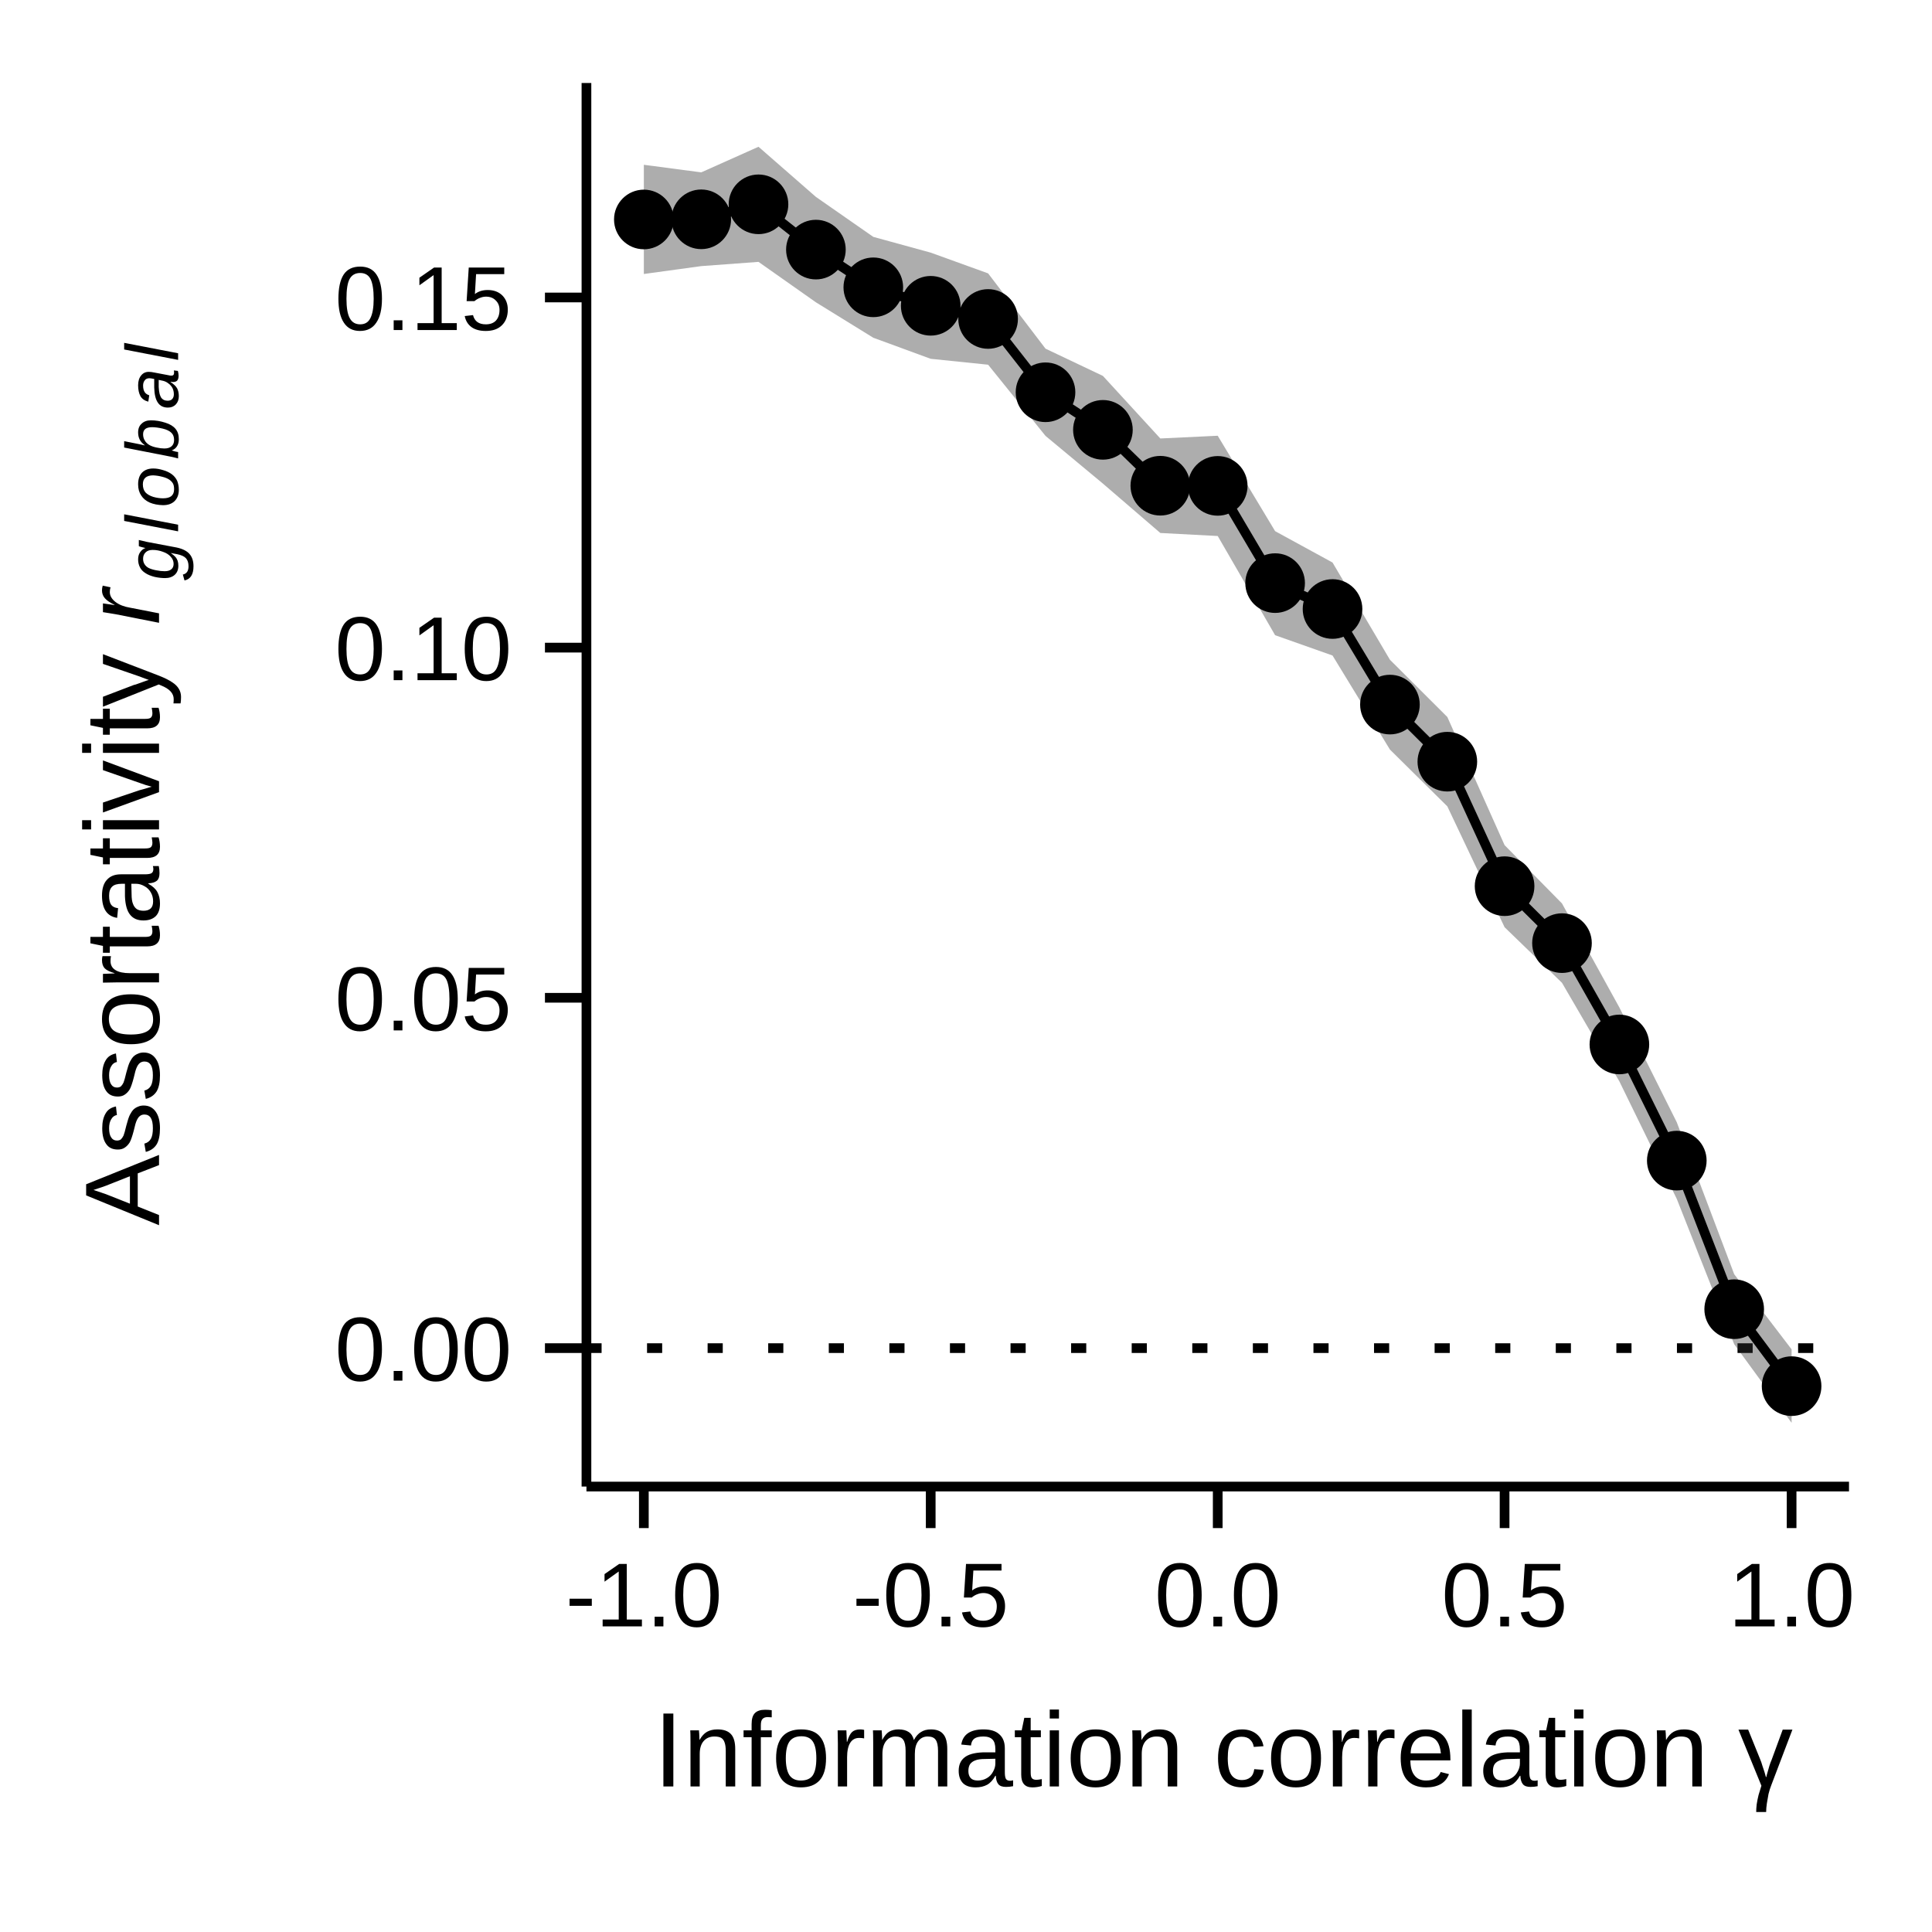
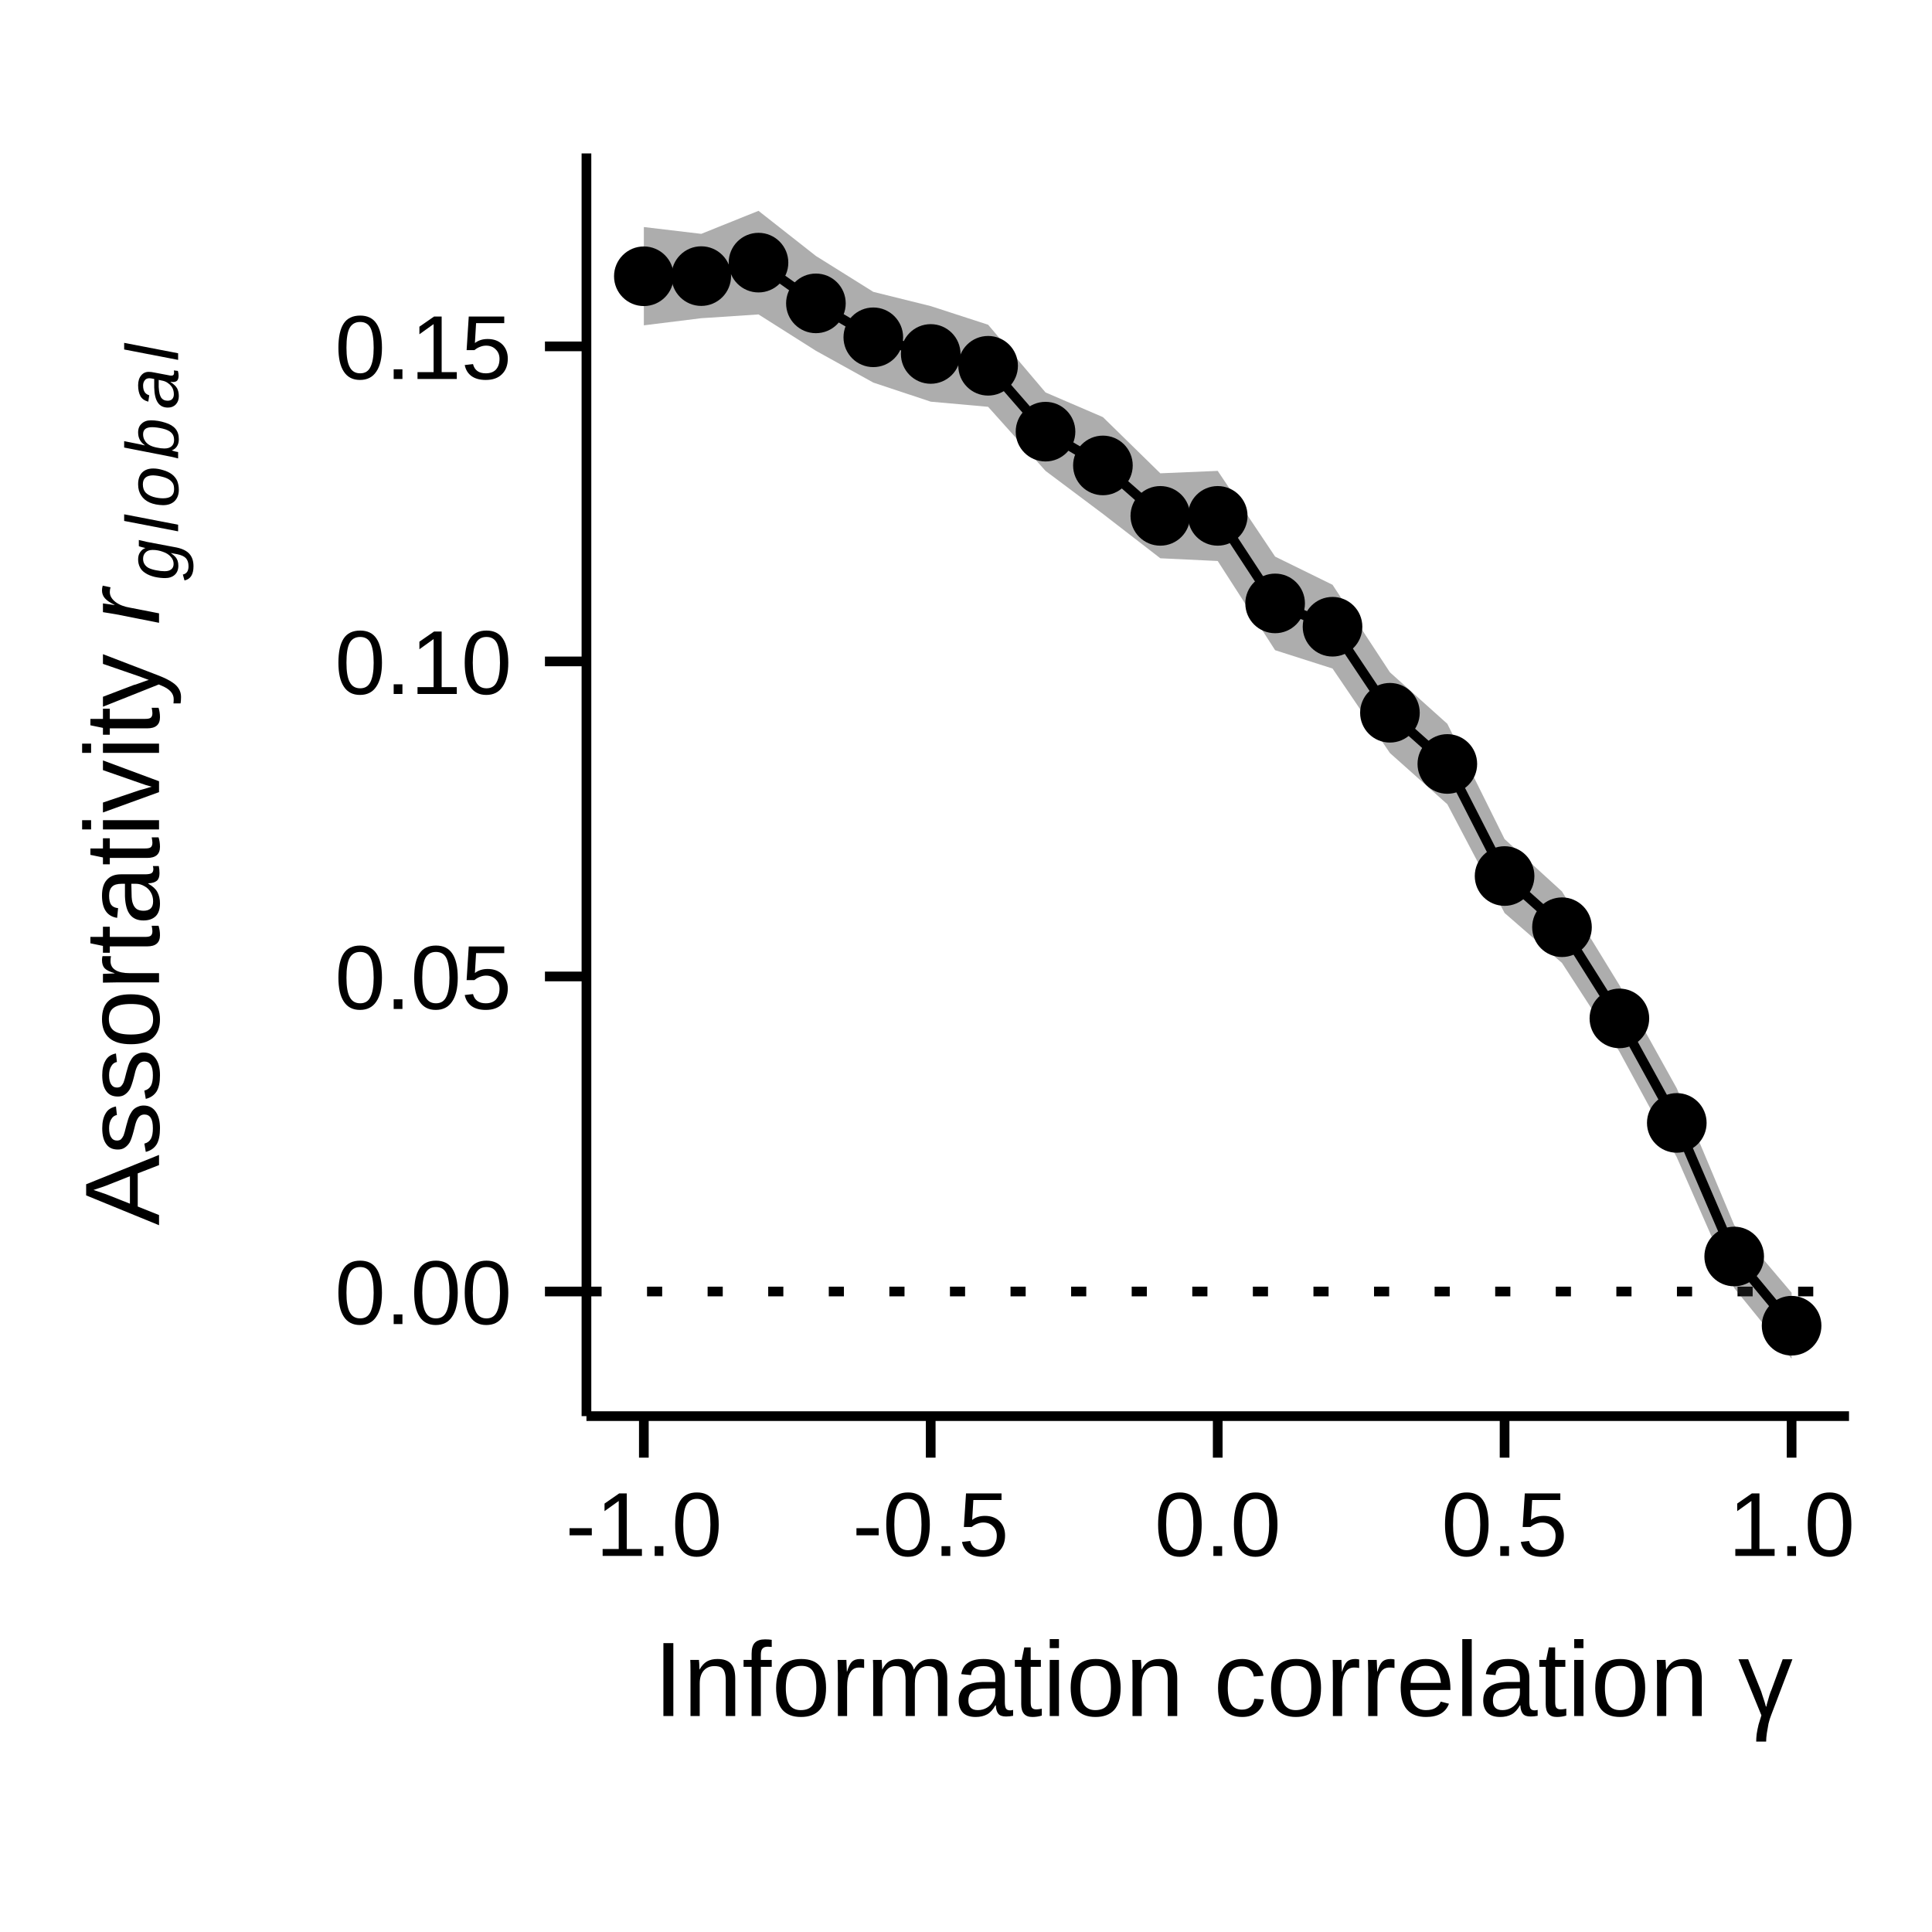
<svg xmlns="http://www.w3.org/2000/svg" viewBox="0 0 127.56 127.56">
  <defs>
    <style type="text/css">
    line, polyline, path, rect, circle {
      fill: none;
      stroke: #000000;
      stroke-linecap: round;
      stroke-linejoin: round;
      stroke-miterlimit: 10.00;
    }
  </style>
  </defs>
  <rect width="100%" height="100%" style="stroke: none; fill: #FFFFFF;" />
-   <rect x="0.00" y="-0.00" width="127.56" height="127.56" style="stroke-width: 1.07; stroke: #FFFFFF; fill: #FFFFFF;" />
  <defs>
-     <clipPath id="cpMzguNzE2NnwxMjIuMDh8OTguMTUzfDUuNDc5NDU=">
-       <rect x="38.72" y="5.48" width="83.36" height="92.67" />
+     <clipPath id="cpMHwxMjcuNTU5fDEyMi45MDR8NC42NTUyNw==">
+       <rect x="0.00" y="4.66" width="127.56" height="118.25" />
    </clipPath>
  </defs>
-   <rect x="38.72" y="5.48" width="83.36" height="92.67" style="stroke-width: 1.07; stroke: none; fill: #FFFFFF;" clip-path="url(#cpMzguNzE2NnwxMjIuMDh8OTguMTUzfDUuNDc5NDU=)" />
-   <line x1="38.72" y1="89.01" x2="122.08" y2="89.01" style="stroke-width: 0.64; stroke-dasharray: 1.00,3.00; stroke-linecap: butt;" clip-path="url(#cpMzguNzE2NnwxMjIuMDh8OTguMTUzfDUuNDc5NDU=)" />
-   <polyline points="42.51,10.88 46.30,11.38 50.08,9.69 53.87,13.00 57.66,15.64 61.45,16.68 65.24,18.05 69.03,23.02 72.82,24.82 76.61,28.95 80.40,28.77 84.19,35.07 87.98,37.14 91.77,43.56 95.56,47.34 99.34,55.80 103.13,59.65 106.92,66.52 110.71,74.10 114.50,84.13 118.29,89.09 118.29,93.94 114.50,88.75 110.71,79.16 106.92,71.40 103.13,64.89 99.34,61.22 95.56,53.24 91.77,49.49 87.98,43.28 84.19,41.94 80.40,35.39 76.61,35.19 72.82,31.93 69.03,28.78 65.24,24.08 61.45,23.69 57.66,22.30 53.87,19.96 50.08,17.29 46.30,17.57 42.51,18.09 " style="stroke-width: 1.07; stroke: none; fill: #333333; fill-opacity: 0.40;" clip-path="url(#cpMzguNzE2NnwxMjIuMDh8OTguMTUzfDUuNDc5NDU=)" />
-   <polyline points="42.51,14.49 46.30,14.48 50.08,13.49 53.87,16.48 57.66,18.97 61.45,20.19 65.24,21.06 69.03,25.90 72.82,28.38 76.61,32.07 80.40,32.08 84.19,38.50 87.98,40.21 91.77,46.52 95.56,50.29 99.34,58.51 103.13,62.27 106.92,68.96 110.71,76.63 114.50,86.44 118.29,91.52 " style="stroke-width: 0.64; stroke-linecap: butt;" clip-path="url(#cpMzguNzE2NnwxMjIuMDh8OTguMTUzfDUuNDc5NDU=)" />
-   <circle cx="42.51" cy="14.49" r="1.21pt" style="stroke-width: 0.71; fill: #000000;" clip-path="url(#cpMzguNzE2NnwxMjIuMDh8OTguMTUzfDUuNDc5NDU=)" />
-   <circle cx="46.30" cy="14.48" r="1.21pt" style="stroke-width: 0.71; fill: #000000;" clip-path="url(#cpMzguNzE2NnwxMjIuMDh8OTguMTUzfDUuNDc5NDU=)" />
-   <circle cx="50.08" cy="13.49" r="1.21pt" style="stroke-width: 0.71; fill: #000000;" clip-path="url(#cpMzguNzE2NnwxMjIuMDh8OTguMTUzfDUuNDc5NDU=)" />
-   <circle cx="53.87" cy="16.48" r="1.21pt" style="stroke-width: 0.71; fill: #000000;" clip-path="url(#cpMzguNzE2NnwxMjIuMDh8OTguMTUzfDUuNDc5NDU=)" />
-   <circle cx="57.66" cy="18.97" r="1.21pt" style="stroke-width: 0.71; fill: #000000;" clip-path="url(#cpMzguNzE2NnwxMjIuMDh8OTguMTUzfDUuNDc5NDU=)" />
-   <circle cx="61.45" cy="20.19" r="1.21pt" style="stroke-width: 0.71; fill: #000000;" clip-path="url(#cpMzguNzE2NnwxMjIuMDh8OTguMTUzfDUuNDc5NDU=)" />
-   <circle cx="65.24" cy="21.06" r="1.21pt" style="stroke-width: 0.71; fill: #000000;" clip-path="url(#cpMzguNzE2NnwxMjIuMDh8OTguMTUzfDUuNDc5NDU=)" />
-   <circle cx="69.03" cy="25.90" r="1.21pt" style="stroke-width: 0.71; fill: #000000;" clip-path="url(#cpMzguNzE2NnwxMjIuMDh8OTguMTUzfDUuNDc5NDU=)" />
-   <circle cx="72.82" cy="28.38" r="1.21pt" style="stroke-width: 0.71; fill: #000000;" clip-path="url(#cpMzguNzE2NnwxMjIuMDh8OTguMTUzfDUuNDc5NDU=)" />
-   <circle cx="76.61" cy="32.07" r="1.21pt" style="stroke-width: 0.71; fill: #000000;" clip-path="url(#cpMzguNzE2NnwxMjIuMDh8OTguMTUzfDUuNDc5NDU=)" />
-   <circle cx="80.40" cy="32.08" r="1.21pt" style="stroke-width: 0.71; fill: #000000;" clip-path="url(#cpMzguNzE2NnwxMjIuMDh8OTguMTUzfDUuNDc5NDU=)" />
-   <circle cx="84.19" cy="38.50" r="1.21pt" style="stroke-width: 0.71; fill: #000000;" clip-path="url(#cpMzguNzE2NnwxMjIuMDh8OTguMTUzfDUuNDc5NDU=)" />
-   <circle cx="87.98" cy="40.21" r="1.21pt" style="stroke-width: 0.71; fill: #000000;" clip-path="url(#cpMzguNzE2NnwxMjIuMDh8OTguMTUzfDUuNDc5NDU=)" />
-   <circle cx="91.77" cy="46.52" r="1.21pt" style="stroke-width: 0.71; fill: #000000;" clip-path="url(#cpMzguNzE2NnwxMjIuMDh8OTguMTUzfDUuNDc5NDU=)" />
-   <circle cx="95.56" cy="50.29" r="1.21pt" style="stroke-width: 0.71; fill: #000000;" clip-path="url(#cpMzguNzE2NnwxMjIuMDh8OTguMTUzfDUuNDc5NDU=)" />
-   <circle cx="99.34" cy="58.51" r="1.21pt" style="stroke-width: 0.71; fill: #000000;" clip-path="url(#cpMzguNzE2NnwxMjIuMDh8OTguMTUzfDUuNDc5NDU=)" />
-   <circle cx="103.13" cy="62.27" r="1.21pt" style="stroke-width: 0.71; fill: #000000;" clip-path="url(#cpMzguNzE2NnwxMjIuMDh8OTguMTUzfDUuNDc5NDU=)" />
-   <circle cx="106.92" cy="68.96" r="1.21pt" style="stroke-width: 0.71; fill: #000000;" clip-path="url(#cpMzguNzE2NnwxMjIuMDh8OTguMTUzfDUuNDc5NDU=)" />
-   <circle cx="110.71" cy="76.63" r="1.21pt" style="stroke-width: 0.71; fill: #000000;" clip-path="url(#cpMzguNzE2NnwxMjIuMDh8OTguMTUzfDUuNDc5NDU=)" />
-   <circle cx="114.50" cy="86.44" r="1.21pt" style="stroke-width: 0.71; fill: #000000;" clip-path="url(#cpMzguNzE2NnwxMjIuMDh8OTguMTUzfDUuNDc5NDU=)" />
-   <circle cx="118.29" cy="91.52" r="1.21pt" style="stroke-width: 0.71; fill: #000000;" clip-path="url(#cpMzguNzE2NnwxMjIuMDh8OTguMTUzfDUuNDc5NDU=)" />
+   <rect x="0.00" y="4.66" width="127.56" height="118.25" style="stroke-width: 1.07; stroke: #FFFFFF; fill: #FFFFFF;" clip-path="url(#cpMHwxMjcuNTU5fDEyMi45MDR8NC42NTUyNw==)" />
  <defs>
    <clipPath id="cpMHwxMjcuNTU5fDEyNy41NTl8MA==">
      <rect x="0.00" y="0.00" width="127.56" height="127.56" />
    </clipPath>
  </defs>
-   <polyline points="38.72,98.15 38.72,5.48 " style="stroke-width: 0.64; stroke-linecap: butt;" clip-path="url(#cpMHwxMjcuNTU5fDEyNy41NTl8MA==)" />
+   <defs>
+     <clipPath id="cpMzguNzE2NnwxMjIuMDh8OTMuNDk3N3wxMC4xMzQ3">
+       <rect x="38.72" y="10.13" width="83.36" height="83.36" />
+     </clipPath>
+   </defs>
+   <rect x="38.72" y="10.13" width="83.36" height="83.36" style="stroke-width: 1.07; stroke: none; fill: #FFFFFF;" clip-path="url(#cpMzguNzE2NnwxMjIuMDh8OTMuNDk3N3wxMC4xMzQ3)" />
+   <line x1="38.72" y1="85.27" x2="122.08" y2="85.27" style="stroke-width: 0.64; stroke-dasharray: 1.00,3.00; stroke-linecap: butt;" clip-path="url(#cpMzguNzE2NnwxMjIuMDh8OTMuNDk3N3wxMC4xMzQ3)" />
+   <polyline points="42.51,14.99 46.30,15.44 50.08,13.92 53.87,16.90 57.66,19.27 61.45,20.21 65.24,21.44 69.03,25.91 72.82,27.54 76.61,31.25 80.40,31.09 84.19,36.75 87.98,38.61 91.77,44.39 95.56,47.79 99.34,55.40 103.13,58.86 106.92,65.04 110.71,71.86 114.50,80.88 118.29,85.35 118.29,89.71 114.50,85.04 110.71,76.41 106.92,69.43 103.13,63.58 99.34,60.28 95.56,53.10 91.77,49.72 87.98,44.14 84.19,42.93 80.40,37.04 76.61,36.86 72.82,33.93 69.03,31.09 65.24,26.86 61.45,26.52 57.66,25.26 53.87,23.16 50.08,20.76 46.30,21.01 42.51,21.48 " style="stroke-width: 1.07; stroke: none; fill: #333333; fill-opacity: 0.40;" clip-path="url(#cpMzguNzE2NnwxMjIuMDh8OTMuNDk3N3wxMC4xMzQ3)" />
+   <polyline points="42.51,18.24 46.30,18.23 50.08,17.34 53.87,20.03 57.66,22.27 61.45,23.37 65.24,24.15 69.03,28.50 72.82,30.73 76.61,34.06 80.40,34.06 84.19,39.84 87.98,41.38 91.77,47.06 95.56,50.44 99.34,57.84 103.13,61.22 106.92,67.24 110.71,74.14 114.50,82.96 118.29,87.53 " style="stroke-width: 0.64; stroke-linecap: butt;" clip-path="url(#cpMzguNzE2NnwxMjIuMDh8OTMuNDk3N3wxMC4xMzQ3)" />
+   <circle cx="42.51" cy="18.24" r="1.21pt" style="stroke-width: 0.71; fill: #000000;" clip-path="url(#cpMzguNzE2NnwxMjIuMDh8OTMuNDk3N3wxMC4xMzQ3)" />
+   <circle cx="46.30" cy="18.23" r="1.21pt" style="stroke-width: 0.71; fill: #000000;" clip-path="url(#cpMzguNzE2NnwxMjIuMDh8OTMuNDk3N3wxMC4xMzQ3)" />
+   <circle cx="50.08" cy="17.34" r="1.21pt" style="stroke-width: 0.71; fill: #000000;" clip-path="url(#cpMzguNzE2NnwxMjIuMDh8OTMuNDk3N3wxMC4xMzQ3)" />
+   <circle cx="53.87" cy="20.03" r="1.21pt" style="stroke-width: 0.71; fill: #000000;" clip-path="url(#cpMzguNzE2NnwxMjIuMDh8OTMuNDk3N3wxMC4xMzQ3)" />
+   <circle cx="57.66" cy="22.27" r="1.21pt" style="stroke-width: 0.71; fill: #000000;" clip-path="url(#cpMzguNzE2NnwxMjIuMDh8OTMuNDk3N3wxMC4xMzQ3)" />
+   <circle cx="61.45" cy="23.37" r="1.21pt" style="stroke-width: 0.71; fill: #000000;" clip-path="url(#cpMzguNzE2NnwxMjIuMDh8OTMuNDk3N3wxMC4xMzQ3)" />
+   <circle cx="65.24" cy="24.15" r="1.21pt" style="stroke-width: 0.71; fill: #000000;" clip-path="url(#cpMzguNzE2NnwxMjIuMDh8OTMuNDk3N3wxMC4xMzQ3)" />
+   <circle cx="69.03" cy="28.50" r="1.21pt" style="stroke-width: 0.71; fill: #000000;" clip-path="url(#cpMzguNzE2NnwxMjIuMDh8OTMuNDk3N3wxMC4xMzQ3)" />
+   <circle cx="72.82" cy="30.73" r="1.21pt" style="stroke-width: 0.71; fill: #000000;" clip-path="url(#cpMzguNzE2NnwxMjIuMDh8OTMuNDk3N3wxMC4xMzQ3)" />
+   <circle cx="76.61" cy="34.06" r="1.21pt" style="stroke-width: 0.71; fill: #000000;" clip-path="url(#cpMzguNzE2NnwxMjIuMDh8OTMuNDk3N3wxMC4xMzQ3)" />
+   <circle cx="80.40" cy="34.06" r="1.21pt" style="stroke-width: 0.71; fill: #000000;" clip-path="url(#cpMzguNzE2NnwxMjIuMDh8OTMuNDk3N3wxMC4xMzQ3)" />
+   <circle cx="84.19" cy="39.84" r="1.21pt" style="stroke-width: 0.71; fill: #000000;" clip-path="url(#cpMzguNzE2NnwxMjIuMDh8OTMuNDk3N3wxMC4xMzQ3)" />
+   <circle cx="87.98" cy="41.38" r="1.21pt" style="stroke-width: 0.71; fill: #000000;" clip-path="url(#cpMzguNzE2NnwxMjIuMDh8OTMuNDk3N3wxMC4xMzQ3)" />
+   <circle cx="91.77" cy="47.06" r="1.21pt" style="stroke-width: 0.71; fill: #000000;" clip-path="url(#cpMzguNzE2NnwxMjIuMDh8OTMuNDk3N3wxMC4xMzQ3)" />
+   <circle cx="95.56" cy="50.44" r="1.21pt" style="stroke-width: 0.71; fill: #000000;" clip-path="url(#cpMzguNzE2NnwxMjIuMDh8OTMuNDk3N3wxMC4xMzQ3)" />
+   <circle cx="99.34" cy="57.84" r="1.21pt" style="stroke-width: 0.71; fill: #000000;" clip-path="url(#cpMzguNzE2NnwxMjIuMDh8OTMuNDk3N3wxMC4xMzQ3)" />
+   <circle cx="103.13" cy="61.22" r="1.21pt" style="stroke-width: 0.71; fill: #000000;" clip-path="url(#cpMzguNzE2NnwxMjIuMDh8OTMuNDk3N3wxMC4xMzQ3)" />
+   <circle cx="106.92" cy="67.24" r="1.21pt" style="stroke-width: 0.71; fill: #000000;" clip-path="url(#cpMzguNzE2NnwxMjIuMDh8OTMuNDk3N3wxMC4xMzQ3)" />
+   <circle cx="110.71" cy="74.14" r="1.21pt" style="stroke-width: 0.71; fill: #000000;" clip-path="url(#cpMzguNzE2NnwxMjIuMDh8OTMuNDk3N3wxMC4xMzQ3)" />
+   <circle cx="114.50" cy="82.96" r="1.21pt" style="stroke-width: 0.71; fill: #000000;" clip-path="url(#cpMzguNzE2NnwxMjIuMDh8OTMuNDk3N3wxMC4xMzQ3)" />
+   <circle cx="118.29" cy="87.53" r="1.21pt" style="stroke-width: 0.71; fill: #000000;" clip-path="url(#cpMzguNzE2NnwxMjIuMDh8OTMuNDk3N3wxMC4xMzQ3)" />
+   <defs>
+     <clipPath id="cpMHwxMjcuNTU5fDEyNy41NTl8MA==">
+       <rect x="0.00" y="0.00" width="127.56" height="127.56" />
+     </clipPath>
+   </defs>
+   <polyline points="38.72,93.50 38.72,10.13 " style="stroke-width: 0.64; stroke-linecap: butt;" clip-path="url(#cpMHwxMjcuNTU5fDEyNy41NTl8MA==)" />
  <g clip-path="url(#cpMHwxMjcuNTU5fDEyNy41NTl8MA==)">
-     <text x="22.11" y="91.16" style="font-size: 6.00px; font-family: Arial;" textLength="11.68px" lengthAdjust="spacingAndGlyphs">0.00</text>
+     <text x="22.11" y="87.42" style="font-size: 6.00px; font-family: Arial;" textLength="11.68px" lengthAdjust="spacingAndGlyphs">0.00</text>
  </g>
  <g clip-path="url(#cpMHwxMjcuNTU5fDEyNy41NTl8MA==)">
-     <text x="22.11" y="68.03" style="font-size: 6.00px; font-family: Arial;" textLength="11.68px" lengthAdjust="spacingAndGlyphs">0.05</text>
+     <text x="22.11" y="66.62" style="font-size: 6.00px; font-family: Arial;" textLength="11.68px" lengthAdjust="spacingAndGlyphs">0.05</text>
  </g>
  <g clip-path="url(#cpMHwxMjcuNTU5fDEyNy41NTl8MA==)">
-     <text x="22.11" y="44.91" style="font-size: 6.00px; font-family: Arial;" textLength="11.68px" lengthAdjust="spacingAndGlyphs">0.10</text>
+     <text x="22.11" y="45.82" style="font-size: 6.00px; font-family: Arial;" textLength="11.68px" lengthAdjust="spacingAndGlyphs">0.10</text>
  </g>
  <g clip-path="url(#cpMHwxMjcuNTU5fDEyNy41NTl8MA==)">
-     <text x="22.11" y="21.79" style="font-size: 6.00px; font-family: Arial;" textLength="11.68px" lengthAdjust="spacingAndGlyphs">0.15</text>
+     <text x="22.11" y="25.02" style="font-size: 6.00px; font-family: Arial;" textLength="11.68px" lengthAdjust="spacingAndGlyphs">0.15</text>
  </g>
-   <polyline points="35.98,89.01 38.72,89.01 " style="stroke-width: 0.64; stroke-linecap: butt;" clip-path="url(#cpMHwxMjcuNTU5fDEyNy41NTl8MA==)" />
-   <polyline points="35.98,65.88 38.72,65.88 " style="stroke-width: 0.64; stroke-linecap: butt;" clip-path="url(#cpMHwxMjcuNTU5fDEyNy41NTl8MA==)" />
-   <polyline points="35.98,42.76 38.72,42.76 " style="stroke-width: 0.64; stroke-linecap: butt;" clip-path="url(#cpMHwxMjcuNTU5fDEyNy41NTl8MA==)" />
-   <polyline points="35.98,19.64 38.72,19.64 " style="stroke-width: 0.64; stroke-linecap: butt;" clip-path="url(#cpMHwxMjcuNTU5fDEyNy41NTl8MA==)" />
-   <polyline points="38.72,98.15 122.08,98.15 " style="stroke-width: 0.64; stroke-linecap: butt;" clip-path="url(#cpMHwxMjcuNTU5fDEyNy41NTl8MA==)" />
-   <polyline points="42.51,100.89 42.51,98.15 " style="stroke-width: 0.64; stroke-linecap: butt;" clip-path="url(#cpMHwxMjcuNTU5fDEyNy41NTl8MA==)" />
-   <polyline points="61.45,100.89 61.45,98.15 " style="stroke-width: 0.64; stroke-linecap: butt;" clip-path="url(#cpMHwxMjcuNTU5fDEyNy41NTl8MA==)" />
-   <polyline points="80.40,100.89 80.40,98.15 " style="stroke-width: 0.64; stroke-linecap: butt;" clip-path="url(#cpMHwxMjcuNTU5fDEyNy41NTl8MA==)" />
-   <polyline points="99.34,100.89 99.34,98.15 " style="stroke-width: 0.64; stroke-linecap: butt;" clip-path="url(#cpMHwxMjcuNTU5fDEyNy41NTl8MA==)" />
-   <polyline points="118.29,100.89 118.29,98.15 " style="stroke-width: 0.64; stroke-linecap: butt;" clip-path="url(#cpMHwxMjcuNTU5fDEyNy41NTl8MA==)" />
+   <polyline points="35.98,85.27 38.72,85.27 " style="stroke-width: 0.64; stroke-linecap: butt;" clip-path="url(#cpMHwxMjcuNTU5fDEyNy41NTl8MA==)" />
+   <polyline points="35.98,64.47 38.72,64.47 " style="stroke-width: 0.64; stroke-linecap: butt;" clip-path="url(#cpMHwxMjcuNTU5fDEyNy41NTl8MA==)" />
+   <polyline points="35.98,43.67 38.72,43.67 " style="stroke-width: 0.64; stroke-linecap: butt;" clip-path="url(#cpMHwxMjcuNTU5fDEyNy41NTl8MA==)" />
+   <polyline points="35.98,22.87 38.72,22.87 " style="stroke-width: 0.64; stroke-linecap: butt;" clip-path="url(#cpMHwxMjcuNTU5fDEyNy41NTl8MA==)" />
+   <polyline points="38.72,93.50 122.08,93.50 " style="stroke-width: 0.64; stroke-linecap: butt;" clip-path="url(#cpMHwxMjcuNTU5fDEyNy41NTl8MA==)" />
+   <polyline points="42.51,96.24 42.51,93.50 " style="stroke-width: 0.64; stroke-linecap: butt;" clip-path="url(#cpMHwxMjcuNTU5fDEyNy41NTl8MA==)" />
+   <polyline points="61.45,96.24 61.45,93.50 " style="stroke-width: 0.64; stroke-linecap: butt;" clip-path="url(#cpMHwxMjcuNTU5fDEyNy41NTl8MA==)" />
+   <polyline points="80.40,96.24 80.40,93.50 " style="stroke-width: 0.64; stroke-linecap: butt;" clip-path="url(#cpMHwxMjcuNTU5fDEyNy41NTl8MA==)" />
+   <polyline points="99.34,96.24 99.34,93.50 " style="stroke-width: 0.64; stroke-linecap: butt;" clip-path="url(#cpMHwxMjcuNTU5fDEyNy41NTl8MA==)" />
+   <polyline points="118.29,96.24 118.29,93.50 " style="stroke-width: 0.64; stroke-linecap: butt;" clip-path="url(#cpMHwxMjcuNTU5fDEyNy41NTl8MA==)" />
  <g clip-path="url(#cpMHwxMjcuNTU5fDEyNy41NTl8MA==)">
-     <text x="37.34" y="107.38" style="font-size: 6.00px; font-family: Arial;" textLength="10.34px" lengthAdjust="spacingAndGlyphs">-1.0</text>
+     <text x="37.34" y="102.73" style="font-size: 6.00px; font-family: Arial;" textLength="10.34px" lengthAdjust="spacingAndGlyphs">-1.0</text>
  </g>
  <g clip-path="url(#cpMHwxMjcuNTU5fDEyNy41NTl8MA==)">
-     <text x="56.28" y="107.38" style="font-size: 6.00px; font-family: Arial;" textLength="10.34px" lengthAdjust="spacingAndGlyphs">-0.5</text>
+     <text x="56.28" y="102.73" style="font-size: 6.00px; font-family: Arial;" textLength="10.34px" lengthAdjust="spacingAndGlyphs">-0.5</text>
  </g>
  <g clip-path="url(#cpMHwxMjcuNTU5fDEyNy41NTl8MA==)">
-     <text x="76.23" y="107.38" style="font-size: 6.00px; font-family: Arial;" textLength="8.34px" lengthAdjust="spacingAndGlyphs">0.0</text>
+     <text x="76.23" y="102.73" style="font-size: 6.00px; font-family: Arial;" textLength="8.34px" lengthAdjust="spacingAndGlyphs">0.0</text>
  </g>
  <g clip-path="url(#cpMHwxMjcuNTU5fDEyNy41NTl8MA==)">
-     <text x="95.17" y="107.38" style="font-size: 6.00px; font-family: Arial;" textLength="8.34px" lengthAdjust="spacingAndGlyphs">0.5</text>
+     <text x="95.17" y="102.73" style="font-size: 6.00px; font-family: Arial;" textLength="8.34px" lengthAdjust="spacingAndGlyphs">0.5</text>
  </g>
  <g clip-path="url(#cpMHwxMjcuNTU5fDEyNy41NTl8MA==)">
-     <text x="114.12" y="107.38" style="font-size: 6.00px; font-family: Arial;" textLength="8.34px" lengthAdjust="spacingAndGlyphs">1.0</text>
+     <text x="114.12" y="102.73" style="font-size: 6.00px; font-family: Arial;" textLength="8.34px" lengthAdjust="spacingAndGlyphs">1.0</text>
  </g>
  <g clip-path="url(#cpMHwxMjcuNTU5fDEyNy41NTl8MA==)">
-     <text x="43.16" y="117.95" style="font-size: 7.00px; font-family: Arial;" textLength="71.59px" lengthAdjust="spacingAndGlyphs">Information correlation </text>
+     <text x="43.16" y="113.30" style="font-size: 7.00px; font-family: Arial;" textLength="71.59px" lengthAdjust="spacingAndGlyphs">Information correlation </text>
  </g>
  <g clip-path="url(#cpMHwxMjcuNTU5fDEyNy41NTl8MA==)">
-     <text x="114.75" y="117.95" style="font-size: 7.00px; font-family: Symbol;" textLength="2.88px" lengthAdjust="spacingAndGlyphs">γ</text>
+     <text x="114.75" y="113.30" style="font-size: 7.00px; font-family: Symbol;" textLength="2.88px" lengthAdjust="spacingAndGlyphs">γ</text>
  </g>
  <g clip-path="url(#cpMHwxMjcuNTU5fDEyNy41NTl8MA==)">
    <text transform="translate(10.50,80.91) rotate(-90)" style="font-size: 7.00px; font-family: Arial;" textLength="39.68px" lengthAdjust="spacingAndGlyphs">Assortativity </text>
  </g>
  <g clip-path="url(#cpMHwxMjcuNTU5fDEyNy41NTl8MA==)">
    <text transform="translate(10.50,41.23) rotate(-90)" style="font-size: 7.00px; font-style: italic; font-family: Arial;" textLength="2.33px" lengthAdjust="spacingAndGlyphs">r</text>
  </g>
  <g clip-path="url(#cpMHwxMjcuNTU5fDEyNy41NTl8MA==)">
    <text transform="translate(11.76,38.34) rotate(-90)" style="font-size: 4.90px; font-style: italic; font-family: Arial;" textLength="2.78px" lengthAdjust="spacingAndGlyphs">g</text>
  </g>
  <g clip-path="url(#cpMHwxMjcuNTU5fDEyNy41NTl8MA==)">
    <text transform="translate(11.76,35.16) rotate(-90)" style="font-size: 4.90px; font-style: italic; font-family: Arial;" textLength="1.11px" lengthAdjust="spacingAndGlyphs">l</text>
  </g>
  <g clip-path="url(#cpMHwxMjcuNTU5fDEyNy41NTl8MA==)">
    <text transform="translate(11.76,33.51) rotate(-90)" style="font-size: 4.90px; font-style: italic; font-family: Arial;" textLength="2.78px" lengthAdjust="spacingAndGlyphs">o</text>
  </g>
  <g clip-path="url(#cpMHwxMjcuNTU5fDEyNy41NTl8MA==)">
    <text transform="translate(11.76,30.33) rotate(-90)" style="font-size: 4.90px; font-style: italic; font-family: Arial;" textLength="2.78px" lengthAdjust="spacingAndGlyphs">b</text>
  </g>
  <g clip-path="url(#cpMHwxMjcuNTU5fDEyNy41NTl8MA==)">
    <text transform="translate(11.76,27.02) rotate(-90)" style="font-size: 4.90px; font-style: italic; font-family: Arial;" textLength="2.78px" lengthAdjust="spacingAndGlyphs">a</text>
  </g>
  <g clip-path="url(#cpMHwxMjcuNTU5fDEyNy41NTl8MA==)">
    <text transform="translate(11.76,23.84) rotate(-90)" style="font-size: 4.90px; font-style: italic; font-family: Arial;" textLength="1.11px" lengthAdjust="spacingAndGlyphs">l</text>
  </g>
</svg>
